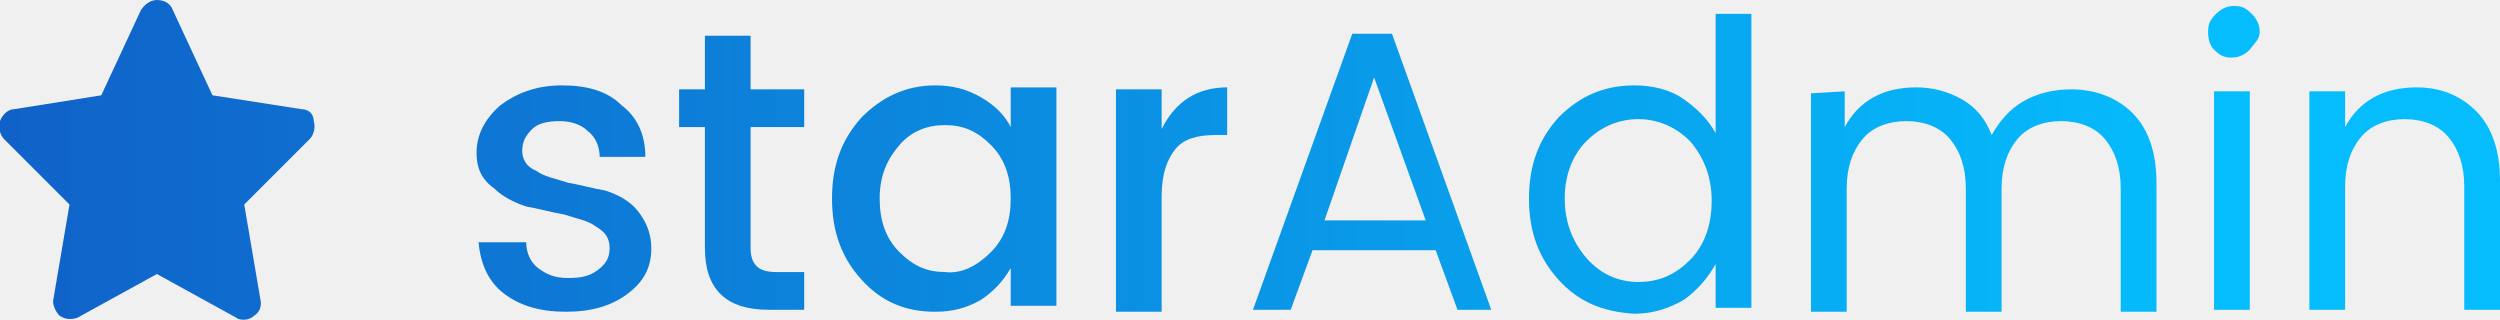
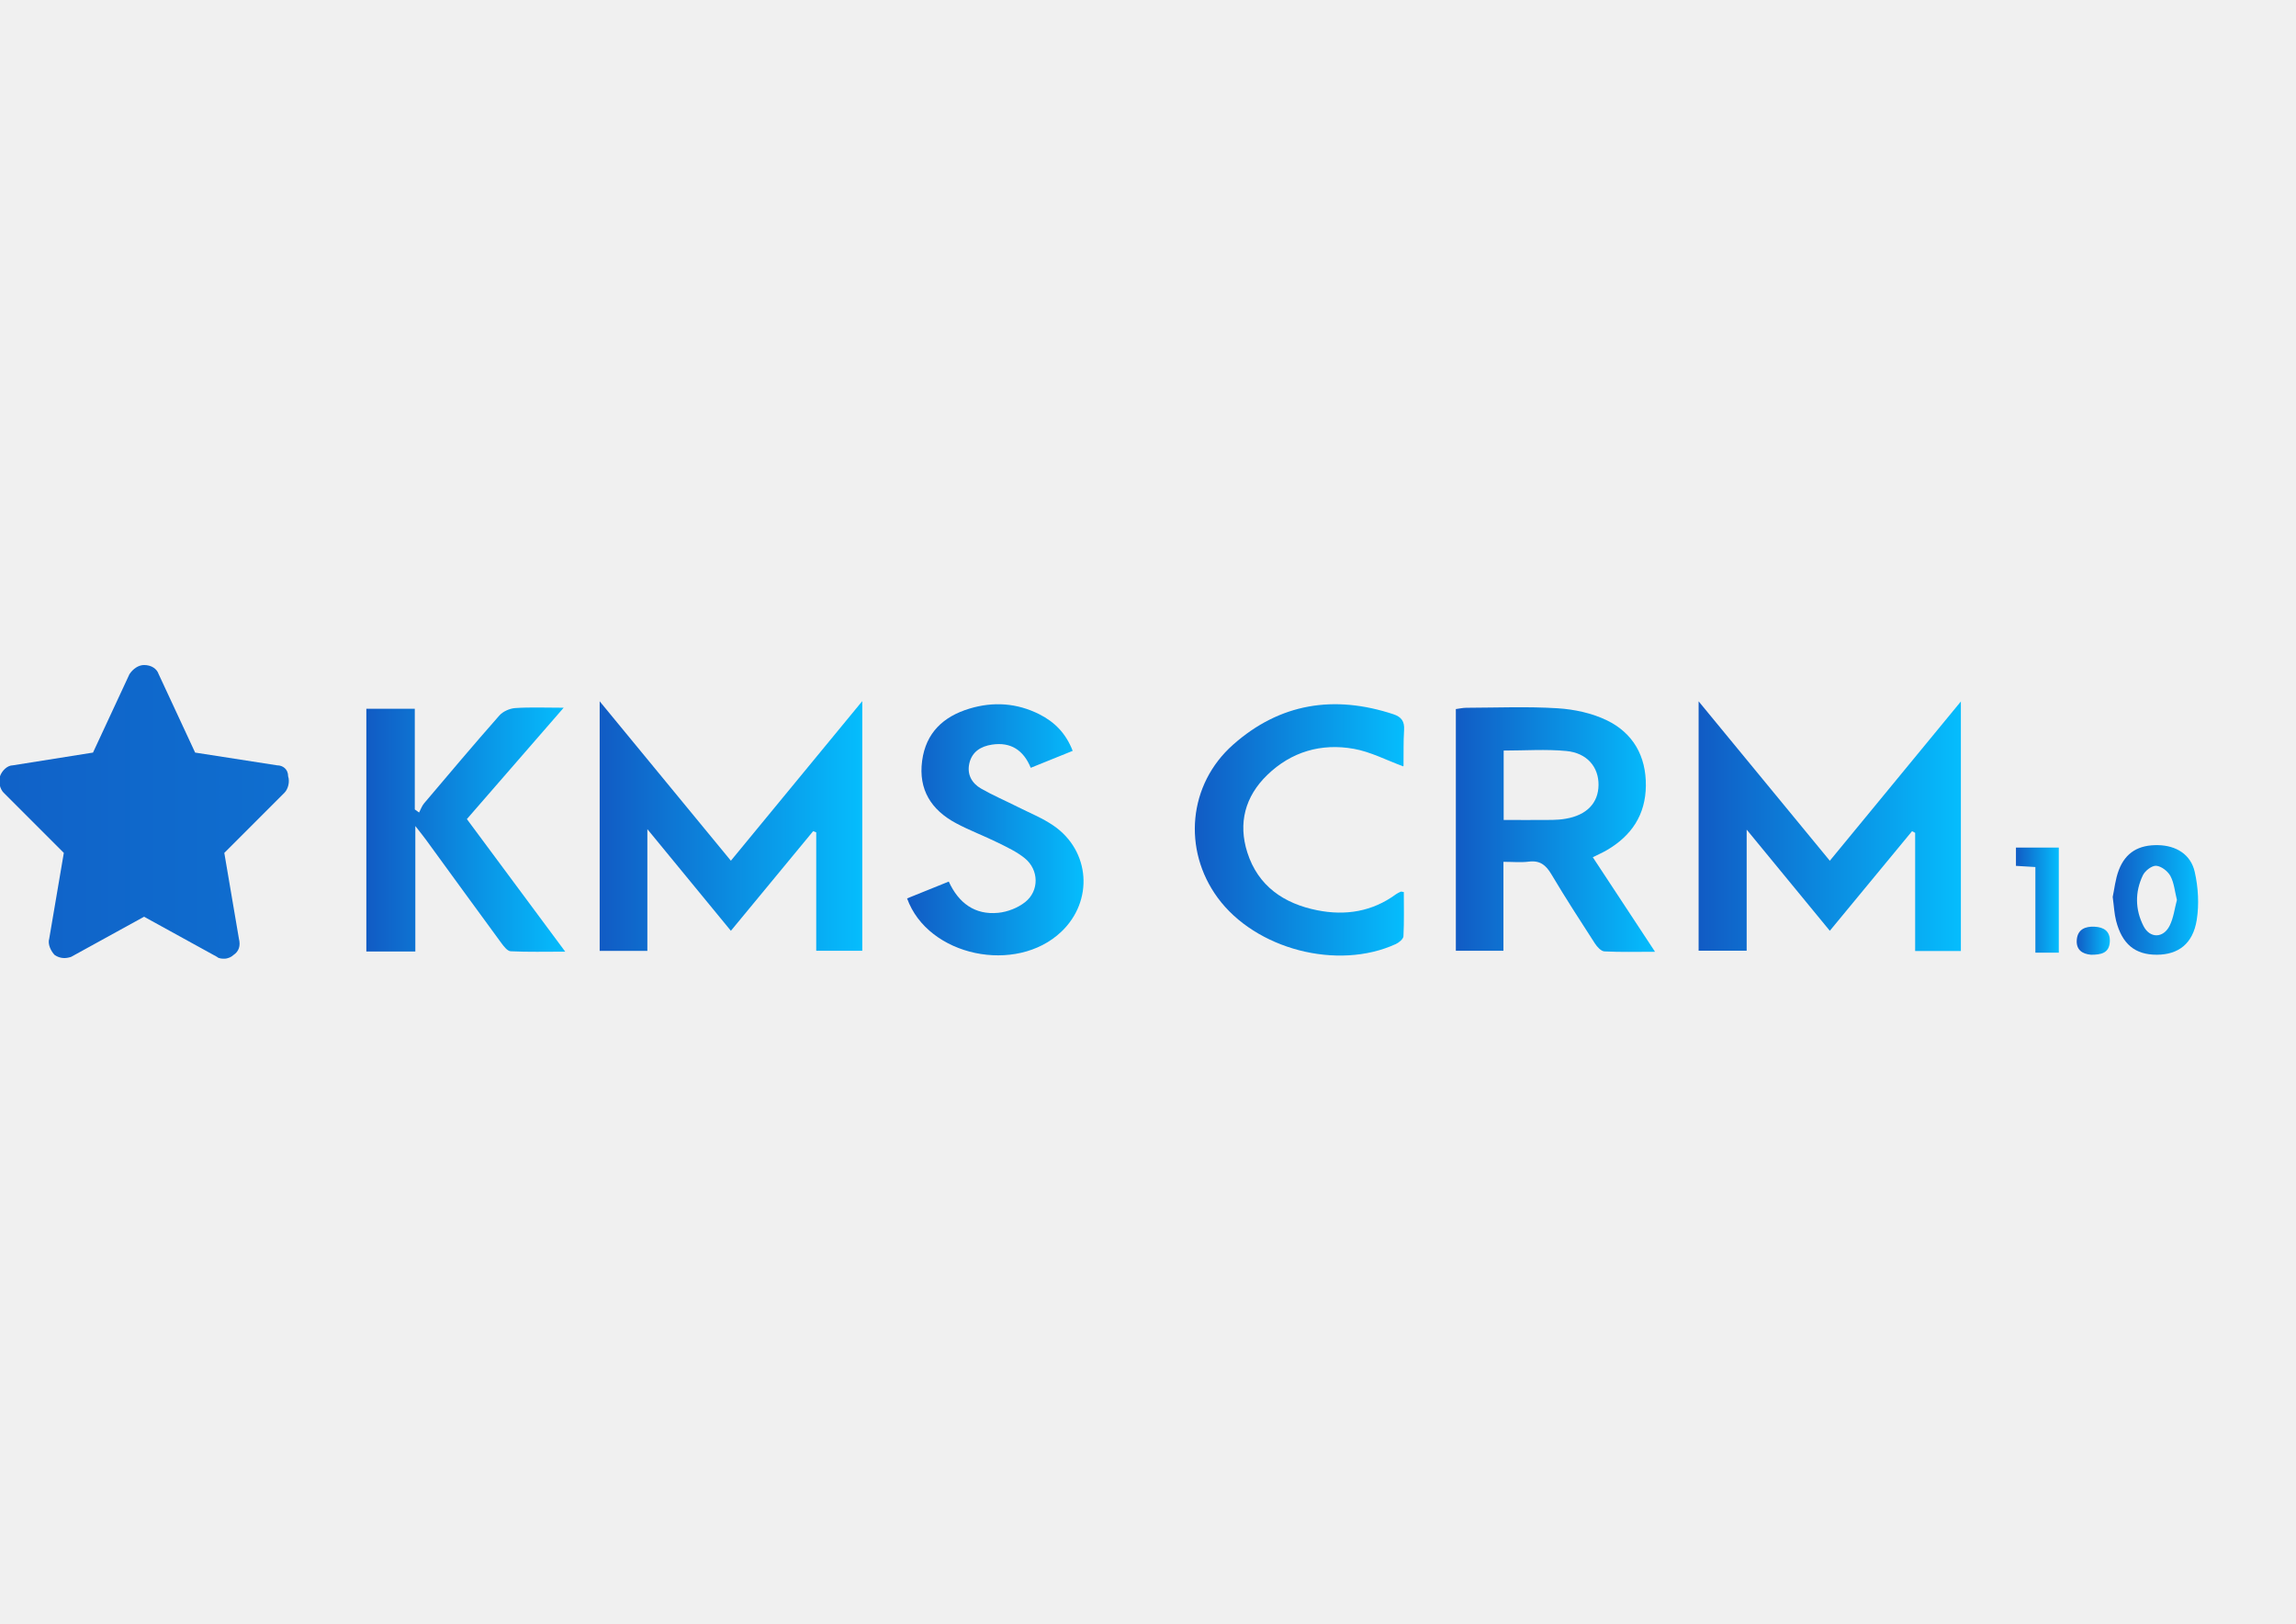
- <svg xmlns="http://www.w3.org/2000/svg" version="1.1" id="Layer_1" x="0px" y="0px" viewBox="0 0 125.9 16.1" style="enable-background:new 0 0 125.9 16.1;" xml:space="preserve">
-   <style type="text/css">
- 	.st0{fill:url(#SVGID_1_);}
- 	.st1{fill:url(#SVGID_2_);}
- 	.st2{fill:url(#SVGID_3_);}
- 	.st3{fill:url(#SVGID_4_);}
- 	.st4{fill:url(#SVGID_5_);}
- 	.st5{fill:url(#SVGID_6_);}
- 	.st6{fill:url(#SVGID_7_);}
- 	.st7{fill:url(#SVGID_8_);}
- 	.st8{fill:url(#SVGID_9_);}
- 	.st9{fill:url(#SVGID_10_);}
- 	.st10{fill:#FFFFFF;stroke:#000000;stroke-miterlimit:10;}
- </style>
+ <svg xmlns="http://www.w3.org/2000/svg" version="1.1" id="Layer_1" x="0px" y="0px" width="841.89px" height="595.281px" viewBox="0 0 841.89 595.281" enable-background="new 0 0 841.89 595.281" xml:space="preserve">
  <g>
-     <linearGradient id="SVGID_1_" gradientUnits="userSpaceOnUse" x1="-8.125" y1="1311.05" x2="111.751" y2="1311.05" gradientTransform="matrix(1 0 0 1 0 -1303)">
+     <linearGradient id="SVGID_1_" gradientUnits="userSpaceOnUse" x1="-7.346" y1="1311.041" x2="112.53" y2="1311.041" gradientTransform="matrix(6.687 0 0 6.687 -5.2094 -8469.295)">
      <stop offset="0" style="stop-color:#115BC4" />
      <stop offset="1" style="stop-color:#05BDFD" />
    </linearGradient>
-     <path class="st0" d="M15.2,5.5l-4.5-0.7l-2-4.3C8.6,0.2,8.3,0,7.9,0C7.6,0,7.3,0.2,7.1,0.5l-2,4.3L0.7,5.5C0.4,5.5,0.1,5.8,0,6.1   C-0.1,6.4,0,6.8,0.2,7l3.3,3.3L2.7,15c-0.1,0.3,0.1,0.7,0.3,0.9c0.3,0.2,0.6,0.2,0.9,0.1l4-2.2l4,2.2c0.1,0.1,0.3,0.1,0.4,0.1   c0.2,0,0.4-0.1,0.5-0.2c0.3-0.2,0.4-0.5,0.3-0.9l-0.8-4.7L15.6,7c0.2-0.2,0.3-0.6,0.2-0.9C15.8,5.7,15.5,5.5,15.2,5.5z" />
+     <path fill="url(#SVGID_1_)" d="M101.642,280.588l-30.091-4.681l-13.374-28.754c-0.669-2.006-2.675-3.343-5.35-3.343   c-2.006,0-4.012,1.337-5.35,3.343l-13.374,28.754L4.68,280.588c-2.006,0-4.012,2.006-4.681,4.012c-0.668,2.006,0,4.681,1.337,6.018   l22.067,22.065l-5.35,31.431c-0.668,2.006,0.669,4.682,2.006,6.018c2.006,1.338,4.012,1.338,6.018,0.67l26.748-14.713   l26.748,14.713c0.668,0.668,2.006,0.668,2.674,0.668c1.337,0,2.675-0.668,3.344-1.338c2.006-1.336,2.675-3.344,2.006-6.018   l-5.35-31.431l22.067-22.065c1.337-1.337,2.006-4.012,1.337-6.018C105.654,281.926,103.648,280.588,101.642,280.588z" />
  </g>
+   <path fill="#FFFFFF" stroke="#000000" stroke-miterlimit="10" d="M167.843-47.742L167.843-47.742L167.843-47.742z" />
  <g>
-     <linearGradient id="SVGID_2_" gradientUnits="userSpaceOnUse" x1="-8.125" y1="10" x2="111.751" y2="10">
+     <linearGradient id="SVGID_2_" gradientUnits="userSpaceOnUse" x1="134.327" y1="304.161" x2="207.258" y2="304.161">
      <stop offset="0" style="stop-color:#115BC4" />
      <stop offset="1" style="stop-color:#05BDFD" />
    </linearGradient>
-     <path class="st1" d="M24,7.7c0-0.9,0.4-1.7,1.2-2.4c0.8-0.6,1.8-1,3.1-1s2.3,0.3,3,1c0.8,0.6,1.2,1.5,1.2,2.6h-2.3   c0-0.5-0.2-1-0.6-1.3c-0.3-0.3-0.8-0.5-1.4-0.5s-1.1,0.1-1.4,0.4s-0.5,0.6-0.5,1.1c0,0.4,0.2,0.8,0.7,1c0.4,0.3,1,0.4,1.6,0.6   c0.6,0.1,1.3,0.3,1.9,0.4c0.6,0.2,1.2,0.5,1.6,1c0.4,0.5,0.7,1.1,0.7,1.9c0,1-0.4,1.7-1.2,2.3s-1.8,0.9-3.1,0.9s-2.3-0.3-3.1-0.9   c-0.8-0.6-1.2-1.5-1.3-2.6h2.4c0,0.5,0.2,1,0.6,1.3s0.8,0.5,1.5,0.5s1.1-0.1,1.5-0.4c0.4-0.3,0.6-0.6,0.6-1.1s-0.2-0.8-0.7-1.1   c-0.4-0.3-1-0.4-1.6-0.6c-0.6-0.1-1.3-0.3-1.9-0.4c-0.6-0.2-1.2-0.5-1.6-0.9C24.2,9,24,8.4,24,7.7z" />
-     <linearGradient id="SVGID_3_" gradientUnits="userSpaceOnUse" x1="-8.125" y1="8.7" x2="111.751" y2="8.7">
+     <path fill="url(#SVGID_2_)" d="M206.688,259.461c-6.852,0-12.332-0.245-17.768,0.127c-2.021,0.139-4.5,1.23-5.819,2.726   c-9.351,10.61-18.471,21.423-27.611,32.218c-0.802,0.948-1.217,2.224-1.813,3.347c-0.527-0.374-1.055-0.748-1.582-1.122   c0-12.24,0-24.479,0-36.907c-6.231,0-12,0-17.768,0c0,29.663,0,59.326,0,88.989c5.778,0,11.556,0,17.965,0   c0-15.208,0-30.014,0-46.003c1.817,2.333,2.851,3.588,3.807,4.897c9.214,12.634,18.394,25.292,27.653,37.892   c0.928,1.262,2.272,3.062,3.497,3.122c6.344,0.315,12.711,0.147,20.01,0.147c-12.459-16.79-24.215-32.633-36.067-48.605   C182.888,286.836,194.383,273.614,206.688,259.461z" />
+     <linearGradient id="SVGID_3_" gradientUnits="userSpaceOnUse" x1="219.884" y1="302.828" x2="316.173" y2="302.828">
      <stop offset="0" style="stop-color:#115BC4" />
      <stop offset="1" style="stop-color:#05BDFD" />
    </linearGradient>
-     <path class="st2" d="M40.5,6.4h-2.7v6.1c0,0.4,0.1,0.7,0.3,0.9s0.5,0.3,1,0.3h1.4v1.9h-1.8c-2.1,0-3.2-1-3.2-3.1V6.4h-1.3V4.5h1.3   V1.8h2.3v2.7h2.7V6.4z" />
-     <linearGradient id="SVGID_4_" gradientUnits="userSpaceOnUse" x1="-8.125" y1="10" x2="111.751" y2="10">
+     <path fill="url(#SVGID_3_)" d="M219.884,257.103c0,31.324,0,61.322,0,91.513c5.793,0,11.34,0,17.487,0c0-14.666,0-29.002,0-44.643   c10.688,13.007,20.485,24.932,30.627,37.273c10.197-12.347,20.18-24.437,30.164-36.525c0.376,0.143,0.753,0.285,1.13,0.428   c0,14.51,0,29.02,0,43.426c6.028,0,11.424,0,16.881,0c0-30.291,0-60.202,0-91.534c-16.549,20.098-32.246,39.161-48.179,58.512   C251.885,295.98,236.278,277.02,219.884,257.103z" />
+     <linearGradient id="SVGID_4_" gradientUnits="userSpaceOnUse" x1="622.843" y1="302.883" x2="719.009" y2="302.883">
      <stop offset="0" style="stop-color:#115BC4" />
      <stop offset="1" style="stop-color:#05BDFD" />
    </linearGradient>
-     <path class="st3" d="M43.4,14.1c-1-1.1-1.5-2.4-1.5-4.1s0.5-3,1.5-4.1c1-1,2.2-1.6,3.7-1.6c0.9,0,1.6,0.2,2.3,0.6s1.2,0.9,1.5,1.5   v-2h2.3v11h-2.3v-1.9c-0.4,0.7-0.9,1.2-1.5,1.6c-0.7,0.4-1.4,0.6-2.3,0.6C45.6,15.7,44.4,15.2,43.4,14.1z M49.9,12.7   c0.7-0.7,1-1.6,1-2.7s-0.3-2-1-2.7s-1.4-1-2.3-1s-1.7,0.3-2.3,1s-1,1.5-1,2.7c0,1.1,0.3,2,1,2.7s1.4,1,2.3,1   C48.4,13.8,49.2,13.4,49.9,12.7z" />
-     <linearGradient id="SVGID_5_" gradientUnits="userSpaceOnUse" x1="-8.125" y1="10.05" x2="111.751" y2="10.05">
+     <path fill="url(#SVGID_4_)" d="M622.843,257.11c0,31.445,0,61.456,0,91.433c5.914,0,11.463,0,17.619,0c0-14.708,0-29.011,0-44.393   c10.588,12.88,20.387,24.8,30.49,37.09c10.25-12.413,20.199-24.462,30.148-36.51c0.381,0.199,0.762,0.399,1.143,0.599   c0,14.405,0,28.811,0,43.327c5.852,0,11.25,0,16.766,0c0-30.302,0-60.305,0-91.487c-16.391,19.918-32.08,38.981-48.057,58.396   C654.919,296.085,639.259,277.058,622.843,257.11z" />
+     <linearGradient id="SVGID_5_" gradientUnits="userSpaceOnUse" x1="533.826" y1="304.136" x2="606.865" y2="304.136">
      <stop offset="0" style="stop-color:#115BC4" />
      <stop offset="1" style="stop-color:#05BDFD" />
    </linearGradient>
-     <path class="st4" d="M58.5,4.5v2c0.7-1.4,1.8-2.1,3.3-2.1v2.4h-0.6c-0.9,0-1.6,0.2-2,0.7s-0.7,1.2-0.7,2.4v5.8h-2.3V4.5H58.5z" />
-     <linearGradient id="SVGID_6_" gradientUnits="userSpaceOnUse" x1="-8.125" y1="8.65" x2="111.751" y2="8.65">
+     <path fill="url(#SVGID_5_)" d="M589.257,311.641c9.008-5.274,14.137-12.93,14.244-23.582c0.107-10.854-4.676-19.276-14.227-23.937   c-5.49-2.679-11.99-4.073-18.135-4.457c-11.117-0.695-22.311-0.216-33.471-0.182c-1.26,0.004-2.52,0.302-3.844,0.473   c0,29.756,0,59.153,0,88.619c5.883,0,11.432,0,17.449,0c0-10.955,0-21.541,0-32.616c3.424,0,6.418,0.297,9.328-0.072   c4.078-0.518,6.258,1.278,8.258,4.64c5.102,8.581,10.527,16.971,15.953,25.354c0.809,1.248,2.264,2.853,3.492,2.917   c5.869,0.306,11.764,0.137,18.559,0.137c-7.961-12.093-15.328-23.282-22.816-34.656   C586.019,313.286,587.693,312.557,589.257,311.641z M574.13,300.158c-1.631,0.279-3.305,0.422-4.959,0.437   c-5.791,0.052-11.582,0.021-17.811,0.021c0-8.948,0-17.059,0-25.447c7.789,0,15.436-0.556,22.963,0.155   c7.623,0.721,11.885,5.881,11.82,12.465C586.08,294.405,581.804,298.846,574.13,300.158z" />
+     <linearGradient id="SVGID_6_" gradientUnits="userSpaceOnUse" x1="438.114" y1="304.254" x2="514.867" y2="304.254">
      <stop offset="0" style="stop-color:#115BC4" />
      <stop offset="1" style="stop-color:#05BDFD" />
    </linearGradient>
-     <path class="st5" d="M73.4,15.6l-1.1-3h-6.2l-1.1,3h-1.9l5-13.9h2l5,13.9H73.4z M66.7,11.1h5.1l-2.6-7.2L66.7,11.1z" />
-     <linearGradient id="SVGID_7_" gradientUnits="userSpaceOnUse" x1="-8.125" y1="8.25" x2="111.751" y2="8.25">
+     <path fill="url(#SVGID_6_)" d="M510.89,261.836c-21.682-7.141-41.576-4.04-58.756,11.185c-16.459,14.587-18.539,38.51-5.646,56.098   c13.859,18.907,43.967,26.777,65.322,16.986c1.17-0.536,2.752-1.854,2.805-2.876c0.279-5.42,0.131-10.863,0.131-16.188   c-0.779-0.12-0.959-0.209-1.072-0.155c-0.59,0.281-1.211,0.53-1.732,0.913c-8.748,6.437-18.6,7.99-28.971,5.915   c-12.201-2.441-21.654-8.84-25.598-21.169c-3.443-10.77-0.816-20.552,7.273-28.401c8.824-8.563,19.807-11.742,31.748-9.619   c6.174,1.097,11.992,4.181,18.098,6.414c-0.15,0.263,0.143-0.012,0.148-0.291c0.07-4.329-0.076-8.669,0.203-12.983   C515.048,264.496,513.917,262.834,510.89,261.836z" />
+     <linearGradient id="SVGID_7_" gradientUnits="userSpaceOnUse" x1="332.611" y1="304.217" x2="397.308" y2="304.217">
      <stop offset="0" style="stop-color:#115BC4" />
      <stop offset="1" style="stop-color:#05BDFD" />
    </linearGradient>
-     <path class="st6" d="M78.5,14.1C77.5,13,77,11.7,77,10s0.5-3,1.5-4.1c1-1,2.2-1.6,3.8-1.6c0.9,0,1.8,0.2,2.5,0.7s1.2,1,1.6,1.7v-6   h1.8v14.8h-1.8v-2.2c-0.4,0.7-0.9,1.3-1.6,1.8c-0.7,0.4-1.5,0.7-2.5,0.7C80.7,15.7,79.5,15.2,78.5,14.1z M85.1,13.1   c0.7-0.7,1.1-1.7,1.1-3c0-1.2-0.4-2.2-1.1-3C84.4,6.4,83.5,6,82.5,6s-1.9,0.4-2.6,1.1s-1.1,1.7-1.1,2.9s0.4,2.2,1.1,3   s1.6,1.2,2.6,1.2C83.6,14.2,84.4,13.8,85.1,13.1z" />
-     <linearGradient id="SVGID_8_" gradientUnits="userSpaceOnUse" x1="-8.125" y1="10.05" x2="111.751" y2="10.05">
+     <path fill="url(#SVGID_7_)" d="M386.313,302.699c-4.067-2.798-8.773-4.674-13.216-6.914c-4.443-2.241-9.042-4.204-13.35-6.675   c-3.43-1.968-5.248-5.227-4.303-9.295c0.991-4.269,4.274-6.223,8.322-6.829c6.83-1.022,11.511,1.991,14.187,8.503   c5.191-2.097,10.096-4.08,15.376-6.213c-2.505-6.495-6.686-10.618-12.192-13.399c-8.255-4.167-16.927-4.735-25.705-2.072   c-9.5,2.882-15.929,8.808-17.306,19.109c-1.417,10.605,3.366,18.037,12.42,22.885c4.968,2.66,10.297,4.64,15.357,7.138   c3.409,1.684,6.953,3.345,9.87,5.714c5.197,4.223,5.358,11.93,0.116,16.081c-2.687,2.128-6.468,3.596-9.893,3.926   c-8.574,0.827-14.506-3.605-18.103-11.459c-5.331,2.152-10.322,4.168-15.284,6.172c7.646,21.278,40.002,27.959,56.561,12.208   C401.023,330.306,399.805,311.979,386.313,302.699z" />
+     <linearGradient id="SVGID_8_" gradientUnits="userSpaceOnUse" x1="774.679" y1="329.93" x2="806" y2="329.93">
      <stop offset="0" style="stop-color:#115BC4" />
      <stop offset="1" style="stop-color:#05BDFD" />
    </linearGradient>
-     <path class="st7" d="M92.9,4.6v1.8c0.7-1.3,1.9-2,3.6-2c0.8,0,1.6,0.2,2.3,0.6c0.7,0.4,1.2,1,1.5,1.8c0.4-0.7,0.9-1.3,1.6-1.7   c0.7-0.4,1.5-0.6,2.4-0.6c1.2,0,2.3,0.4,3.1,1.2c0.8,0.8,1.2,2,1.2,3.5v6.5h-1.8V9.5c0-1.1-0.3-1.9-0.8-2.5s-1.3-0.9-2.2-0.9   s-1.7,0.3-2.2,0.9s-0.8,1.4-0.8,2.5v6.2H99V9.5c0-1.1-0.3-1.9-0.8-2.5S96.9,6.1,96,6.1S94.3,6.4,93.8,7S93,8.4,93,9.5v6.2h-1.8v-11   L92.9,4.6L92.9,4.6z" />
-     <linearGradient id="SVGID_9_" gradientUnits="userSpaceOnUse" x1="-8.125" y1="7.95" x2="111.751" y2="7.95">
+     <path fill="url(#SVGID_8_)" d="M804.765,319.675c-1.459-6.478-6.854-9.683-13.389-9.829c-7.141-0.16-11.973,2.646-14.459,9.14   c-1.277,3.339-1.625,7.034-2.238,9.85c0.477,3.49,0.584,6.172,1.236,8.713c2.209,8.604,6.996,12.497,14.967,12.472   c7.84-0.025,13.209-4.002,14.609-12.742C806.406,331.566,806.041,325.337,804.765,319.675z M795.585,339.324   c-2.316,4.694-7.262,4.78-9.611,0.177c-3.088-6.049-3.174-12.508-0.219-18.631c0.795-1.65,3.303-3.583,4.879-3.462   c1.875,0.143,4.268,1.995,5.215,3.763c1.354,2.525,1.598,5.646,2.379,8.763C797.39,333.054,797.007,336.446,795.585,339.324z" />
+     <linearGradient id="SVGID_9_" gradientUnits="userSpaceOnUse" x1="739.203" y1="330.003" x2="754.915" y2="330.003">
      <stop offset="0" style="stop-color:#115BC4" />
      <stop offset="1" style="stop-color:#05BDFD" />
    </linearGradient>
-     <path class="st8" d="M113.3,2.5c-0.2,0.2-0.5,0.4-0.9,0.4s-0.6-0.1-0.9-0.4c-0.2-0.2-0.3-0.5-0.3-0.9s0.1-0.6,0.4-0.9   c0.2-0.2,0.5-0.4,0.9-0.4s0.6,0.1,0.9,0.4c0.2,0.2,0.4,0.5,0.4,0.9S113.5,2.2,113.3,2.5z M111.5,15.6v-11h1.8v11H111.5z" />
-     <linearGradient id="SVGID_10_" gradientUnits="userSpaceOnUse" x1="-8.125" y1="10" x2="111.751" y2="10">
+     <path fill="url(#SVGID_9_)" d="M739.203,317.437c2.311,0.14,4.266,0.259,7.127,0.432c0,10.647,0,21.013,0,31.396   c3.266,0,5.961,0,8.586,0c0-13.104,0-25.813,0-38.521c-5.41,0-10.482,0-15.713,0C739.203,313.117,739.203,315.152,739.203,317.437z   " />
+     <linearGradient id="SVGID_10_" gradientUnits="userSpaceOnUse" x1="761.483" y1="344.878" x2="773.632" y2="344.878">
      <stop offset="0" style="stop-color:#115BC4" />
      <stop offset="1" style="stop-color:#05BDFD" />
    </linearGradient>
-     <path class="st9" d="M118.1,4.6v1.8c0.7-1.3,1.9-2,3.6-2c1.2,0,2.2,0.4,3,1.2s1.2,2,1.2,3.5v6.5h-1.8V9.4c0-1.1-0.3-1.9-0.8-2.5   S122,6,121.1,6s-1.7,0.3-2.2,0.9s-0.8,1.4-0.8,2.5v6.2h-1.8v-11C116.3,4.6,118.1,4.6,118.1,4.6z" />
+     <path fill="url(#SVGID_10_)" d="M767.978,339.742c-3.326-0.147-6.082,0.943-6.455,4.664c-0.375,3.738,1.939,5.354,5.232,5.62   c3.598-0.002,6.682-0.541,6.869-4.845C773.792,341.353,771.388,339.895,767.978,339.742z" />
  </g>
-   <polygon class="st10" points="25.1,-43.6 25.1,-43.6 25.1,-43.6 25.1,-43.6 " />
</svg>
